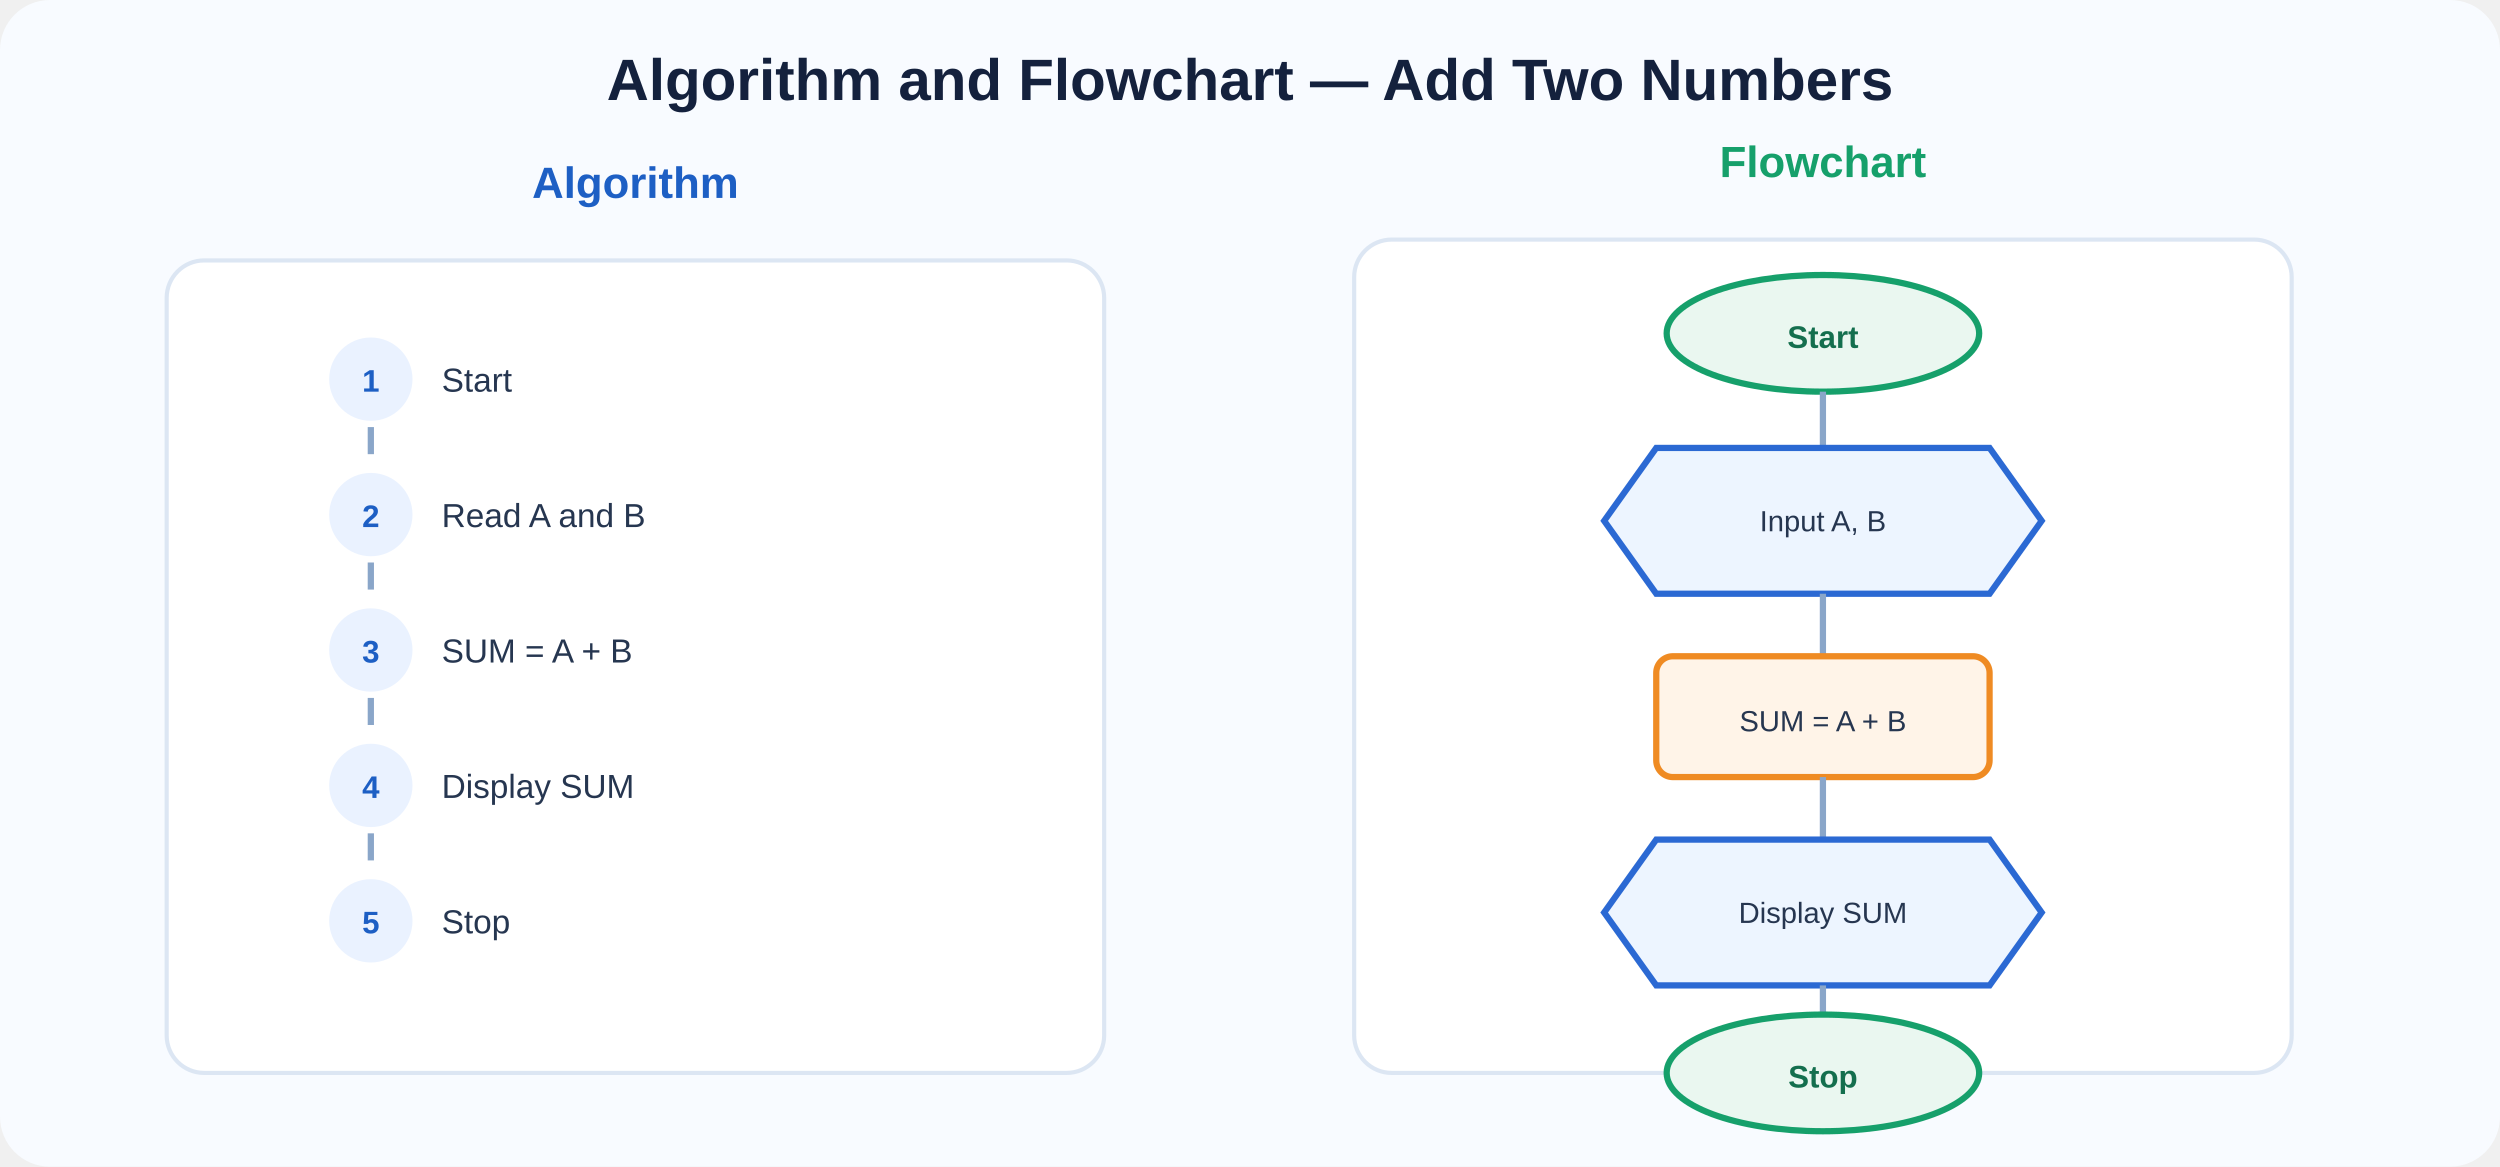
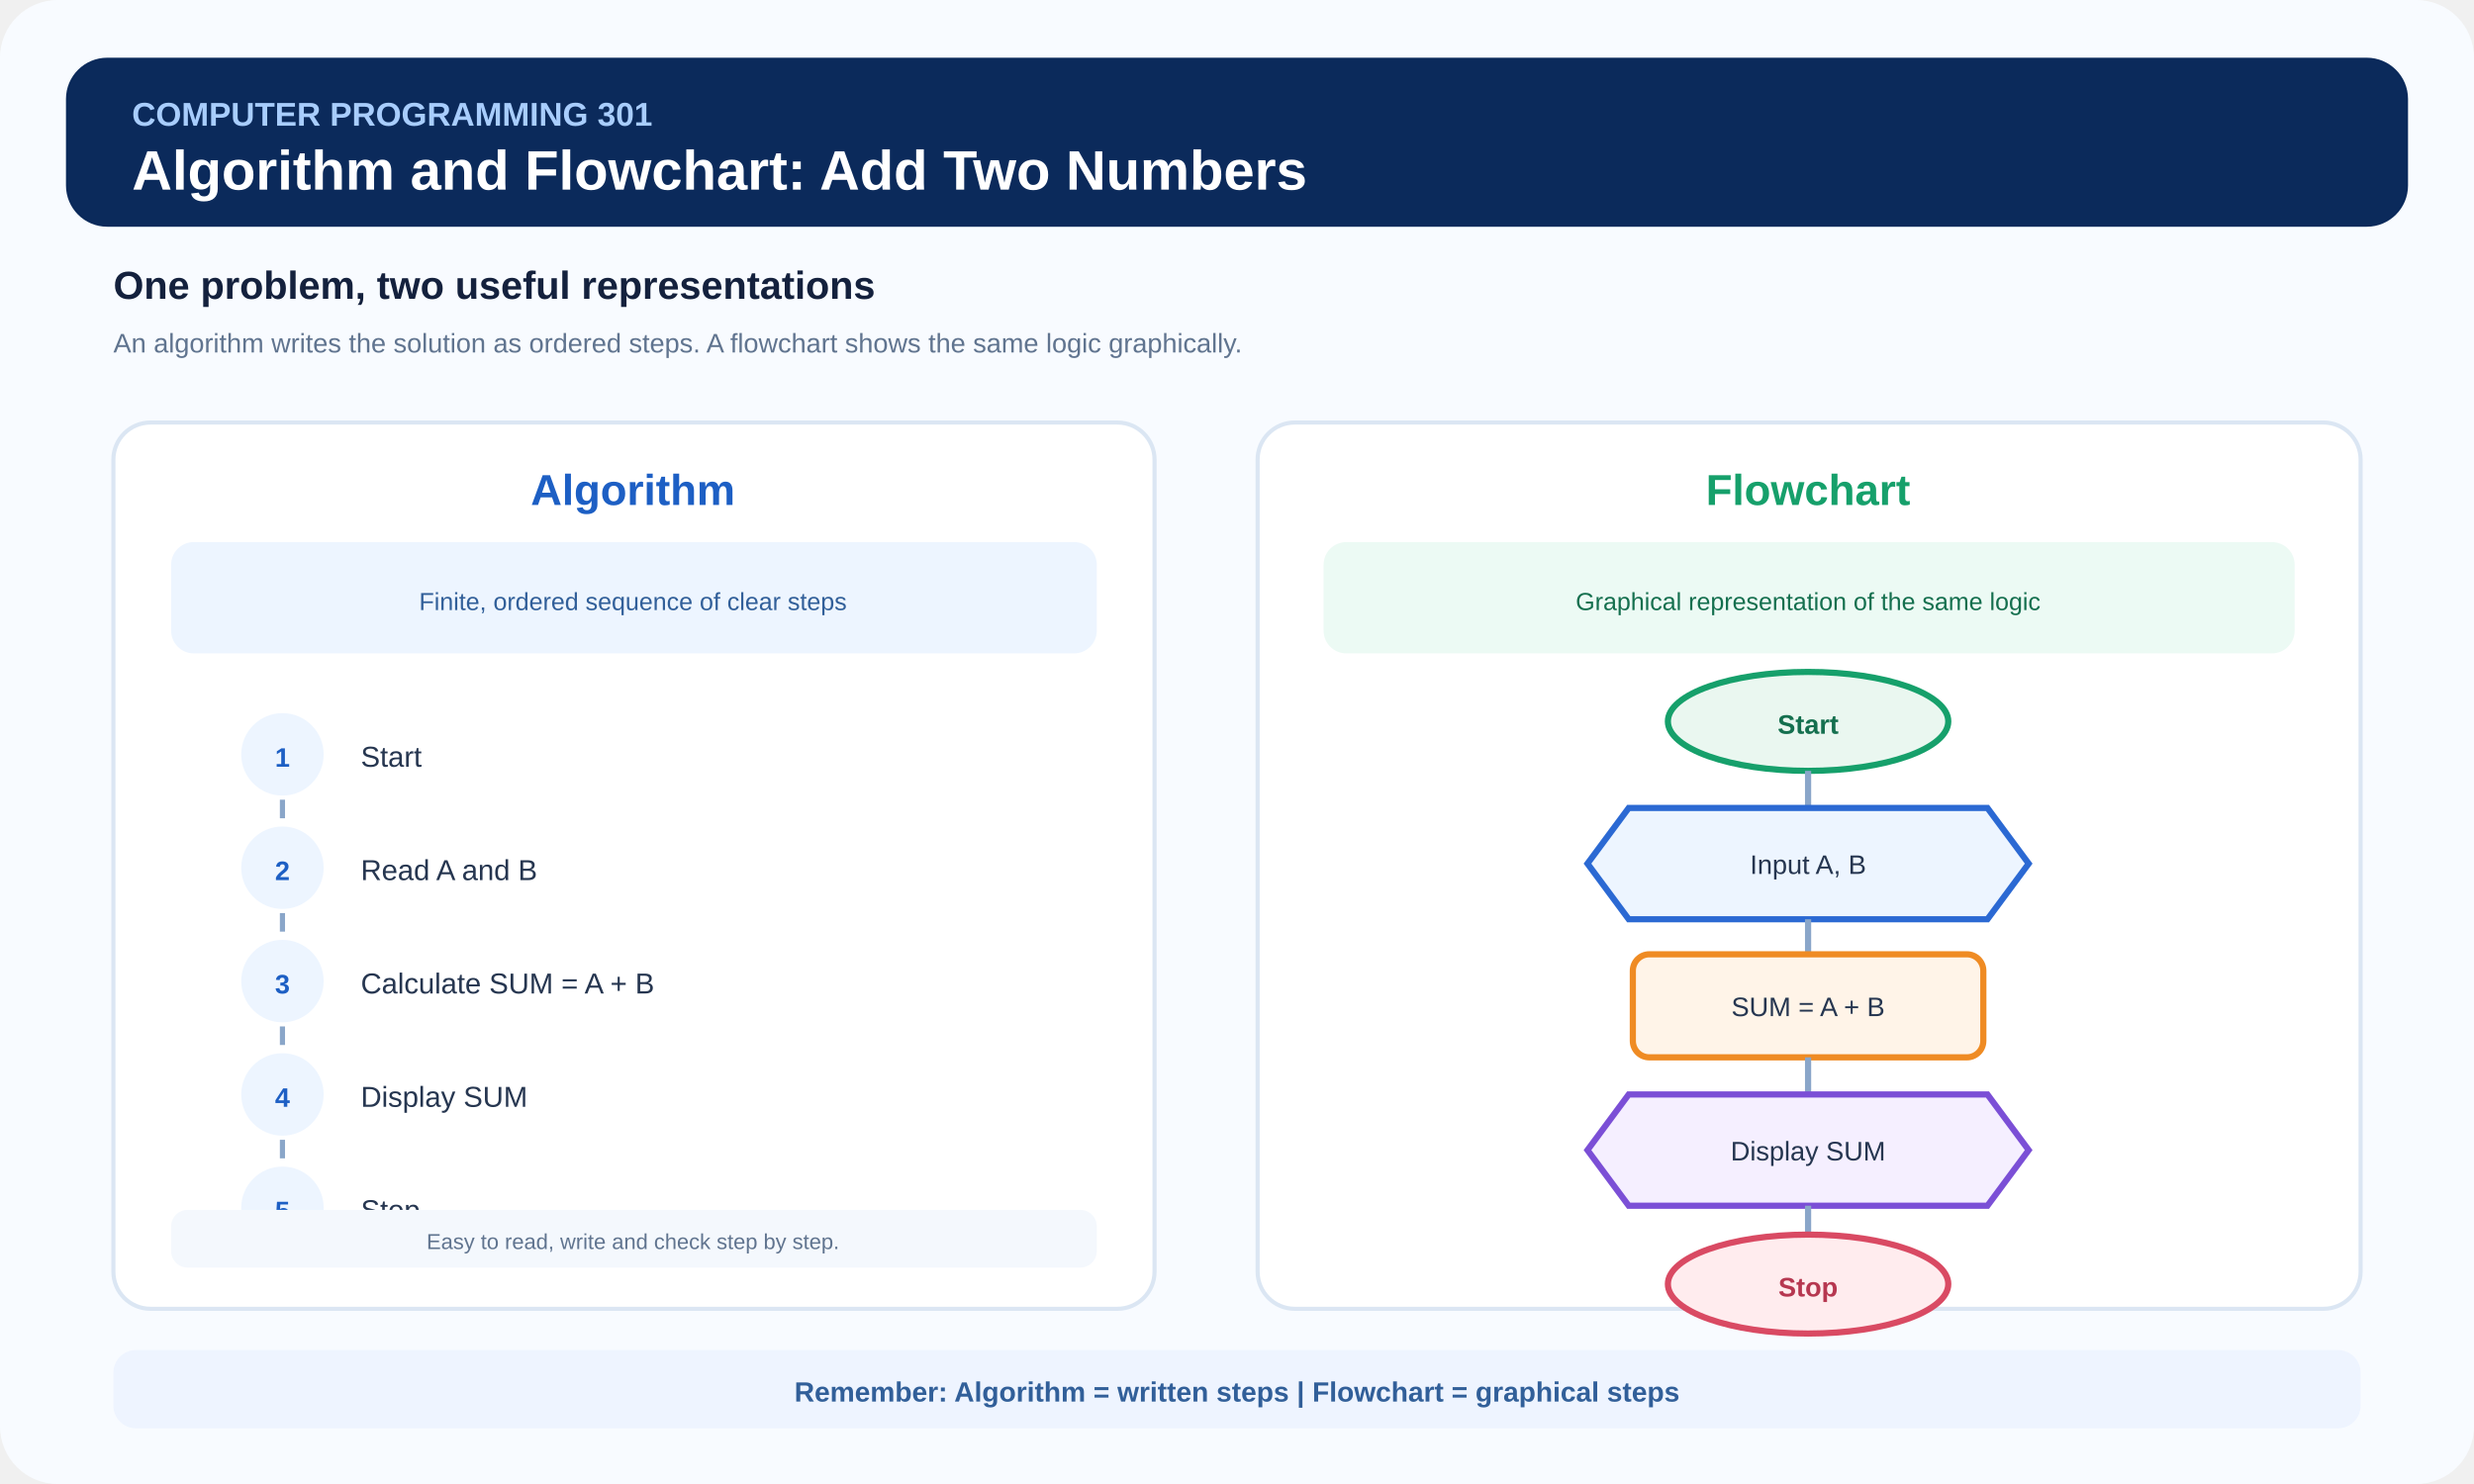
- <svg xmlns="http://www.w3.org/2000/svg" width="1200" height="560" viewBox="0 0 1200 560">
-   <rect width="1200" height="560" rx="24" fill="#f8fbff" />
-   <text x="600" y="48" text-anchor="middle" font-family="Arial, sans-serif" font-size="28" font-weight="700" fill="#14213d">Algorithm and Flowchart — Add Two Numbers</text>
-   <g transform="translate(80,95)">
-     <text x="225" y="0" text-anchor="middle" font-family="Arial" font-size="21" font-weight="700" fill="#1d5fc4">Algorithm</text>
-     <rect x="0" y="30" width="450" height="390" rx="18" fill="#fff" stroke="#dce6f3" stroke-width="2" />
-     <g transform="translate(70,65)">
-       <circle cx="28" cy="22" r="20" fill="#eaf2ff" />
-       <text x="28" y="28" text-anchor="middle" font-family="Arial" font-size="15" font-weight="700" fill="#1d5fc4">1</text>
-       <text x="62" y="28" font-family="Arial" font-size="16" fill="#263650">Start</text>
-       <path d="M 28 45 L 28 58" stroke="#8aa6c9" stroke-width="3" />
+ <svg xmlns="http://www.w3.org/2000/svg" width="1200" height="720" viewBox="0 0 1200 720">
+   <rect width="1200" height="720" rx="28" fill="#f8fbff" />
+   <rect x="32" y="28" width="1136" height="82" rx="20" fill="#0b2a5b" />
+   <text x="64" y="61" font-family="Arial" font-size="16" font-weight="700" fill="#a8cdfd">COMPUTER PROGRAMMING 301</text>
+   <text x="64" y="92" font-family="Arial" font-size="27" font-weight="700" fill="#fff">Algorithm and Flowchart: Add Two Numbers</text>
+   <text x="55" y="145" font-family="Arial" font-size="19" font-weight="700" fill="#14213d">One problem, two useful representations</text>
+   <text x="55" y="171" font-family="Arial" font-size="13" fill="#60748f">An algorithm writes the solution as ordered steps. A flowchart shows the same logic graphically.</text>
+   <g transform="translate(55,205)">
+     <rect width="505" height="430" rx="18" fill="#fff" stroke="#dbe6f3" stroke-width="2" />
+     <text x="252" y="40" text-anchor="middle" font-family="Arial" font-size="21" font-weight="700" fill="#1d5fc4">Algorithm</text>
+     <rect x="28" y="58" width="449" height="54" rx="11" fill="#edf5ff" />
+     <text x="252" y="91" text-anchor="middle" font-family="Arial" font-size="12" fill="#315f99">Finite, ordered sequence of clear steps</text>
+     <g transform="translate(58,138)">
+       <g transform="translate(0,0)">
+         <circle cx="24" cy="23" r="20" fill="#edf5ff" />
+         <text x="24" y="29" text-anchor="middle" font-family="Arial" font-size="13" font-weight="700" fill="#1d5fc4">1</text>
+         <text x="62" y="29" font-family="Arial" font-size="14" fill="#263650">Start</text>
+         <path d="M24 45 V54" stroke="#8aa6c9" stroke-width="2.5" />
+       </g>
    </g>
-     <g transform="translate(70,130)">
-       <circle cx="28" cy="22" r="20" fill="#eaf2ff" />
-       <text x="28" y="28" text-anchor="middle" font-family="Arial" font-size="15" font-weight="700" fill="#1d5fc4">2</text>
-       <text x="62" y="28" font-family="Arial" font-size="16" fill="#263650">Read A and B</text>
-       <path d="M 28 45 L 28 58" stroke="#8aa6c9" stroke-width="3" />
+     <g transform="translate(58,138)">
+       <g transform="translate(0,55)">
+         <circle cx="24" cy="23" r="20" fill="#edf5ff" />
+         <text x="24" y="29" text-anchor="middle" font-family="Arial" font-size="13" font-weight="700" fill="#1d5fc4">2</text>
+         <text x="62" y="29" font-family="Arial" font-size="14" fill="#263650">Read A and B</text>
+         <path d="M24 45 V54" stroke="#8aa6c9" stroke-width="2.5" />
+       </g>
    </g>
-     <g transform="translate(70,195)">
-       <circle cx="28" cy="22" r="20" fill="#eaf2ff" />
-       <text x="28" y="28" text-anchor="middle" font-family="Arial" font-size="15" font-weight="700" fill="#1d5fc4">3</text>
-       <text x="62" y="28" font-family="Arial" font-size="16" fill="#263650">SUM = A + B</text>
-       <path d="M 28 45 L 28 58" stroke="#8aa6c9" stroke-width="3" />
+     <g transform="translate(58,138)">
+       <g transform="translate(0,110)">
+         <circle cx="24" cy="23" r="20" fill="#edf5ff" />
+         <text x="24" y="29" text-anchor="middle" font-family="Arial" font-size="13" font-weight="700" fill="#1d5fc4">3</text>
+         <text x="62" y="29" font-family="Arial" font-size="14" fill="#263650">Calculate SUM = A + B</text>
+         <path d="M24 45 V54" stroke="#8aa6c9" stroke-width="2.5" />
+       </g>
    </g>
-     <g transform="translate(70,260)">
-       <circle cx="28" cy="22" r="20" fill="#eaf2ff" />
-       <text x="28" y="28" text-anchor="middle" font-family="Arial" font-size="15" font-weight="700" fill="#1d5fc4">4</text>
-       <text x="62" y="28" font-family="Arial" font-size="16" fill="#263650">Display SUM</text>
-       <path d="M 28 45 L 28 58" stroke="#8aa6c9" stroke-width="3" />
+     <g transform="translate(58,138)">
+       <g transform="translate(0,165)">
+         <circle cx="24" cy="23" r="20" fill="#edf5ff" />
+         <text x="24" y="29" text-anchor="middle" font-family="Arial" font-size="13" font-weight="700" fill="#1d5fc4">4</text>
+         <text x="62" y="29" font-family="Arial" font-size="14" fill="#263650">Display SUM</text>
+         <path d="M24 45 V54" stroke="#8aa6c9" stroke-width="2.5" />
+       </g>
    </g>
-     <g transform="translate(70,325)">
-       <circle cx="28" cy="22" r="20" fill="#eaf2ff" />
-       <text x="28" y="28" text-anchor="middle" font-family="Arial" font-size="15" font-weight="700" fill="#1d5fc4">5</text>
-       <text x="62" y="28" font-family="Arial" font-size="16" fill="#263650">Stop</text>
+     <g transform="translate(58,138)">
+       <g transform="translate(0,220)">
+         <circle cx="24" cy="23" r="20" fill="#edf5ff" />
+         <text x="24" y="29" text-anchor="middle" font-family="Arial" font-size="13" font-weight="700" fill="#1d5fc4">5</text>
+         <text x="62" y="29" font-family="Arial" font-size="14" fill="#263650">Stop</text>
+       </g>
    </g>
+     <rect x="28" y="382" width="449" height="28" rx="8" fill="#f4f8fd" />
+     <text x="252" y="401" text-anchor="middle" font-family="Arial" font-size="10.5" fill="#60748f">Easy to read, write and check step by step.</text>
  </g>
-   <g transform="translate(650,85)">
-     <text x="225" y="0" text-anchor="middle" font-family="Arial" font-size="21" font-weight="700" fill="#16a06b">Flowchart</text>
-     <rect x="0" y="30" width="450" height="400" rx="18" fill="#fff" stroke="#dce6f3" stroke-width="2" />
-     <ellipse cx="225" cy="75" rx="75" ry="28" fill="#eaf7f0" stroke="#16a06b" stroke-width="3" />
-     <text x="225" y="82" text-anchor="middle" font-family="Arial" font-size="15" font-weight="700" fill="#146f4e">Start</text>
-     <path d="M225 103 L225 130" stroke="#8aa6c9" stroke-width="3" />
-     <path d="M145 130 H305 L330 165 L305 200 H145 L120 165 Z" fill="#edf5ff" stroke="#2b69d3" stroke-width="3" />
-     <text x="225" y="170" text-anchor="middle" font-family="Arial" font-size="14" fill="#263650">Input A, B</text>
-     <path d="M225 200 L225 230" stroke="#8aa6c9" stroke-width="3" />
-     <rect x="145" y="230" width="160" height="58" rx="8" fill="#fff4e8" stroke="#ef8b23" stroke-width="3" />
-     <text x="225" y="266" text-anchor="middle" font-family="Arial" font-size="14" fill="#263650">SUM = A + B</text>
-     <path d="M225 288 L225 318" stroke="#8aa6c9" stroke-width="3" />
-     <path d="M145 318 H305 L330 353 L305 388 H145 L120 353 Z" fill="#edf5ff" stroke="#2b69d3" stroke-width="3" />
-     <text x="225" y="358" text-anchor="middle" font-family="Arial" font-size="14" fill="#263650">Display SUM</text>
-     <path d="M225 388 L225 405" stroke="#8aa6c9" stroke-width="3" />
-     <ellipse cx="225" cy="430" rx="75" ry="28" fill="#eaf7f0" stroke="#16a06b" stroke-width="3" />
-     <text x="225" y="437" text-anchor="middle" font-family="Arial" font-size="15" font-weight="700" fill="#146f4e">Stop</text>
+   <g transform="translate(610,205)">
+     <rect width="535" height="430" rx="18" fill="#fff" stroke="#dbe6f3" stroke-width="2" />
+     <text x="267" y="40" text-anchor="middle" font-family="Arial" font-size="21" font-weight="700" fill="#16a06b">Flowchart</text>
+     <rect x="32" y="58" width="471" height="54" rx="11" fill="#ecfaf4" />
+     <text x="267" y="91" text-anchor="middle" font-family="Arial" font-size="12" fill="#146f4e">Graphical representation of the same logic</text>
+     <ellipse cx="267" cy="145" rx="68" ry="24" fill="#eaf7f0" stroke="#16a06b" stroke-width="3" />
+     <text x="267" y="151" text-anchor="middle" font-family="Arial" font-size="13" font-weight="700" fill="#146f4e">Start</text>
+     <path d="M267 169 V187" stroke="#8aa6c9" stroke-width="3" />
+     <path d="M180 187 H354 L374 214 L354 241 H180 L160 214 Z" fill="#edf5ff" stroke="#2b69d3" stroke-width="3" />
+     <text x="267" y="219" text-anchor="middle" font-family="Arial" font-size="13" fill="#263650">Input A, B</text>
+     <path d="M267 241 V258" stroke="#8aa6c9" stroke-width="3" />
+     <rect x="182" y="258" width="170" height="50" rx="8" fill="#fff4e8" stroke="#ef8b23" stroke-width="3" />
+     <text x="267" y="288" text-anchor="middle" font-family="Arial" font-size="13" fill="#263650">SUM = A + B</text>
+     <path d="M267 308 V326" stroke="#8aa6c9" stroke-width="3" />
+     <path d="M180 326 H354 L374 353 L354 380 H180 L160 353 Z" fill="#f5efff" stroke="#7b4fd6" stroke-width="3" />
+     <text x="267" y="358" text-anchor="middle" font-family="Arial" font-size="13" fill="#263650">Display SUM</text>
+     <path d="M267 380 V395" stroke="#8aa6c9" stroke-width="3" />
+     <ellipse cx="267" cy="418" rx="68" ry="24" fill="#ffecee" stroke="#d94a63" stroke-width="3" />
+     <text x="267" y="424" text-anchor="middle" font-family="Arial" font-size="13" font-weight="700" fill="#b63750">Stop</text>
  </g>
+   <rect x="55" y="655" width="1090" height="38" rx="11" fill="#eef4ff" />
+   <text x="600" y="680" text-anchor="middle" font-family="Arial" font-size="13.5" font-weight="700" fill="#315f99">Remember: Algorithm = written steps | Flowchart = graphical steps</text>
</svg>
